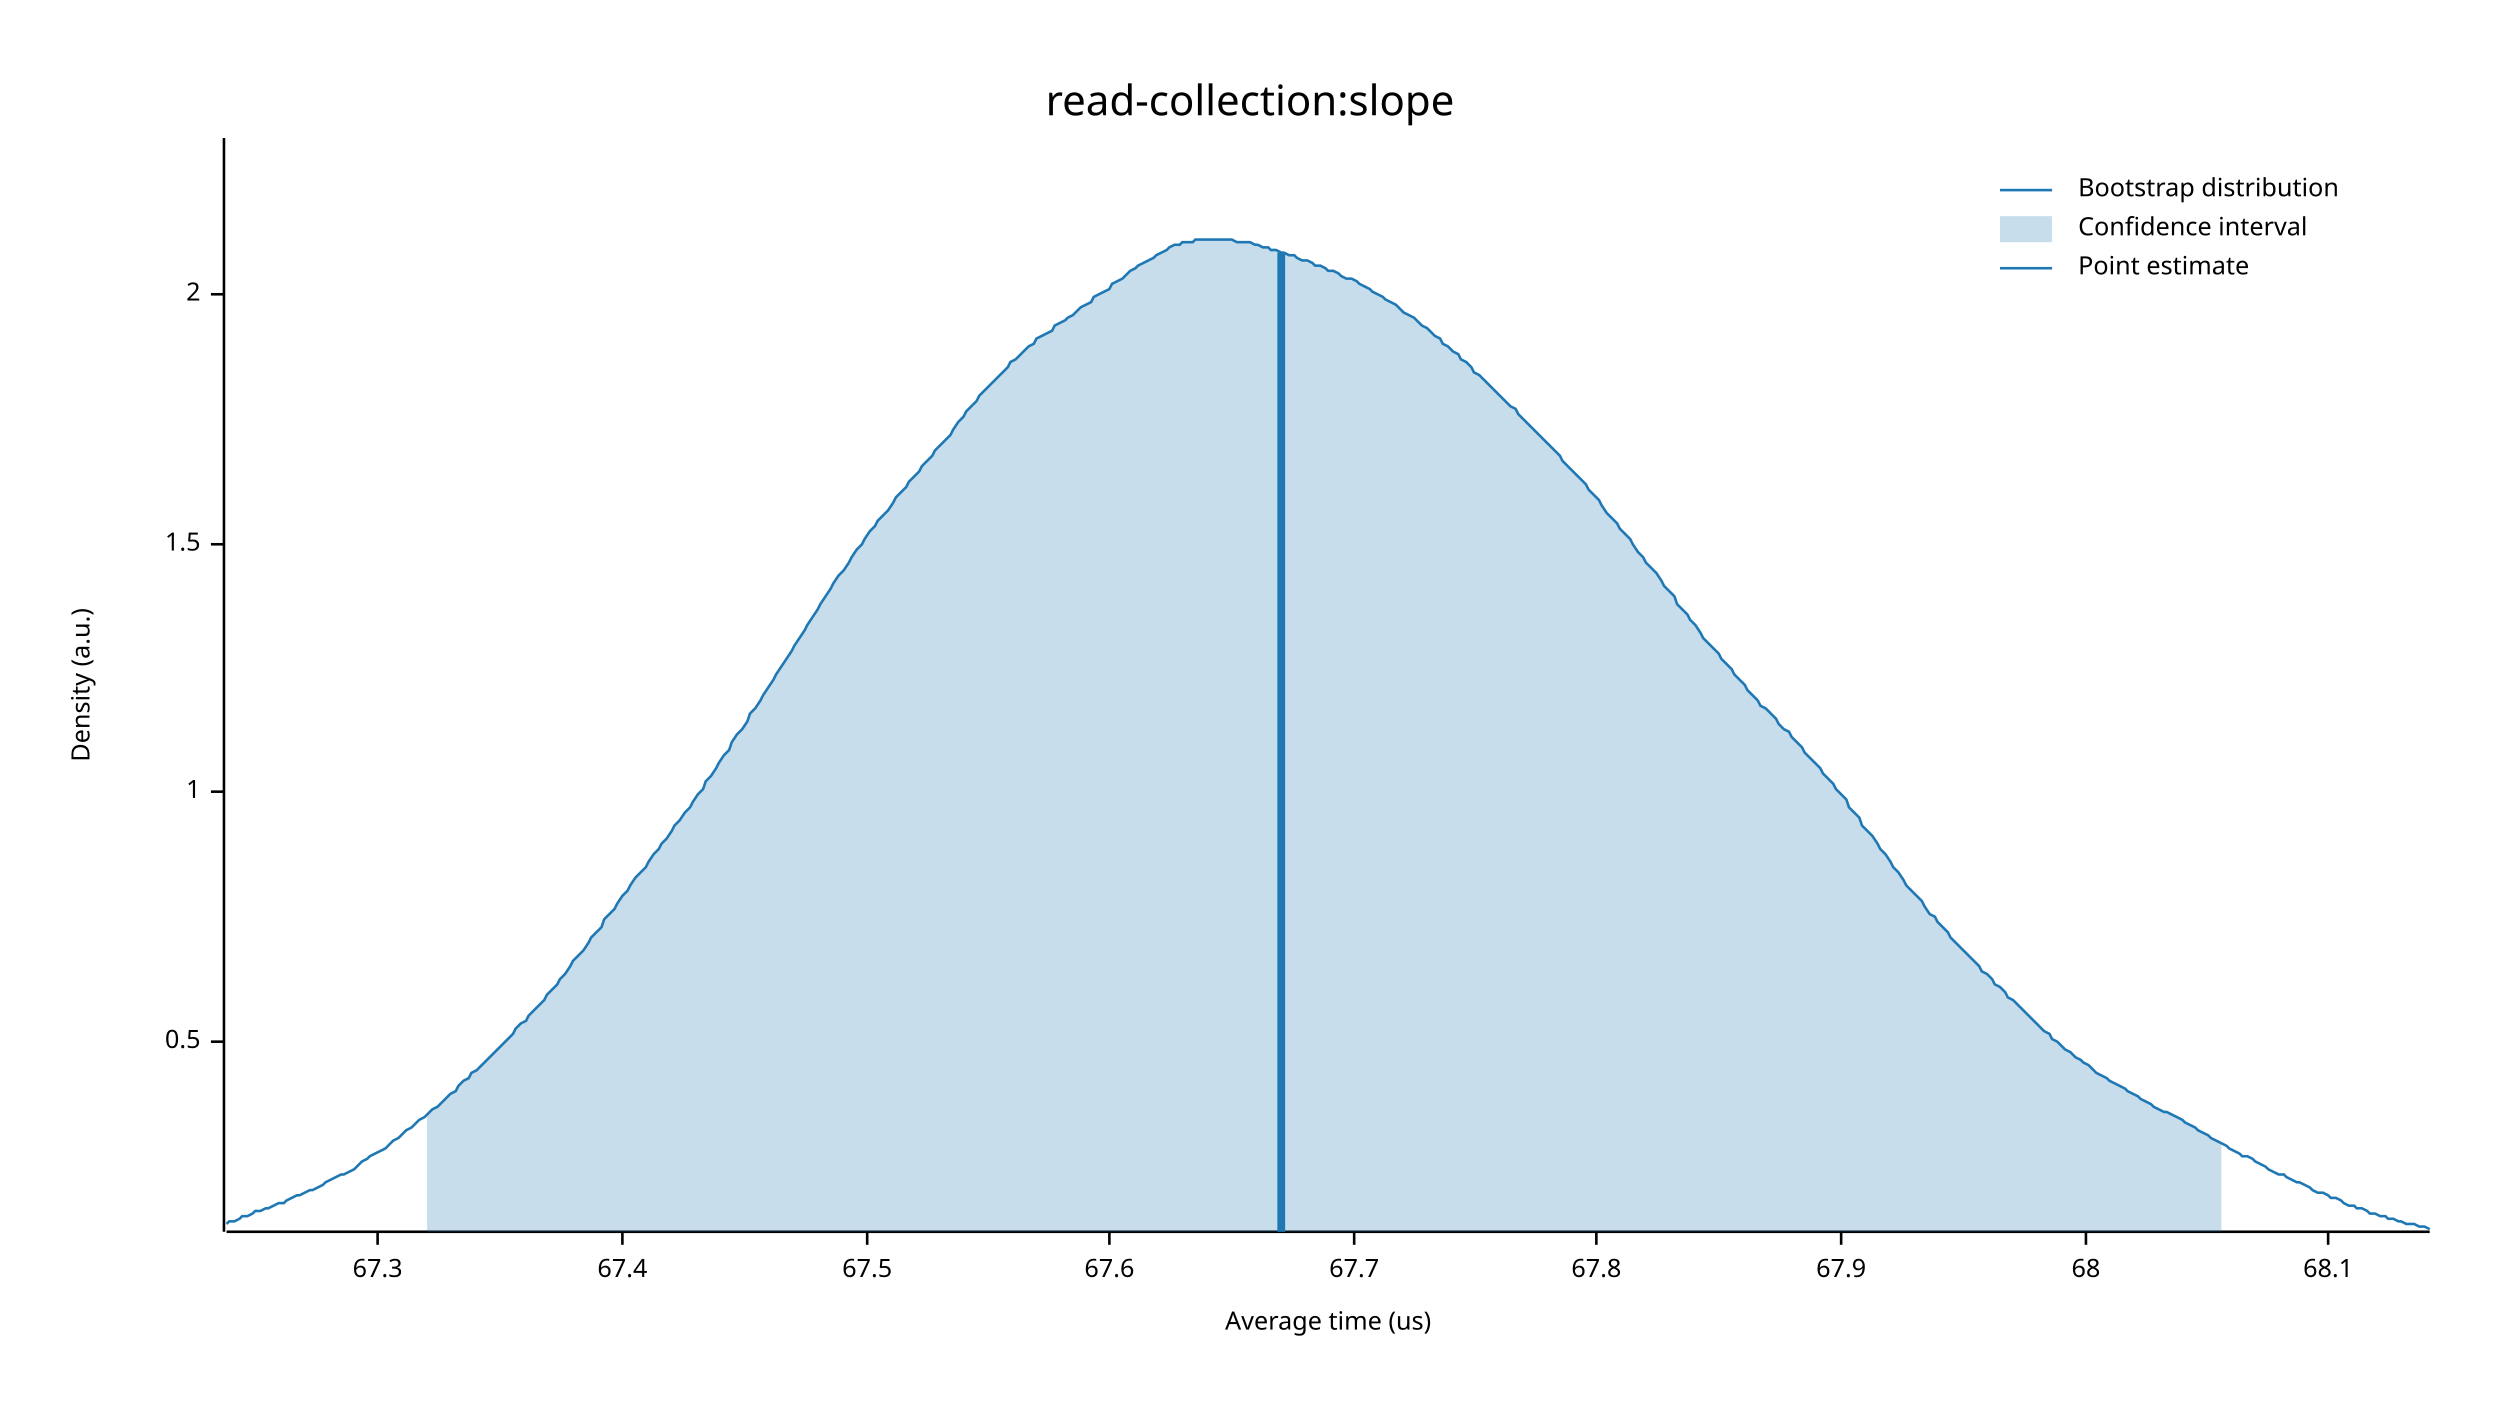
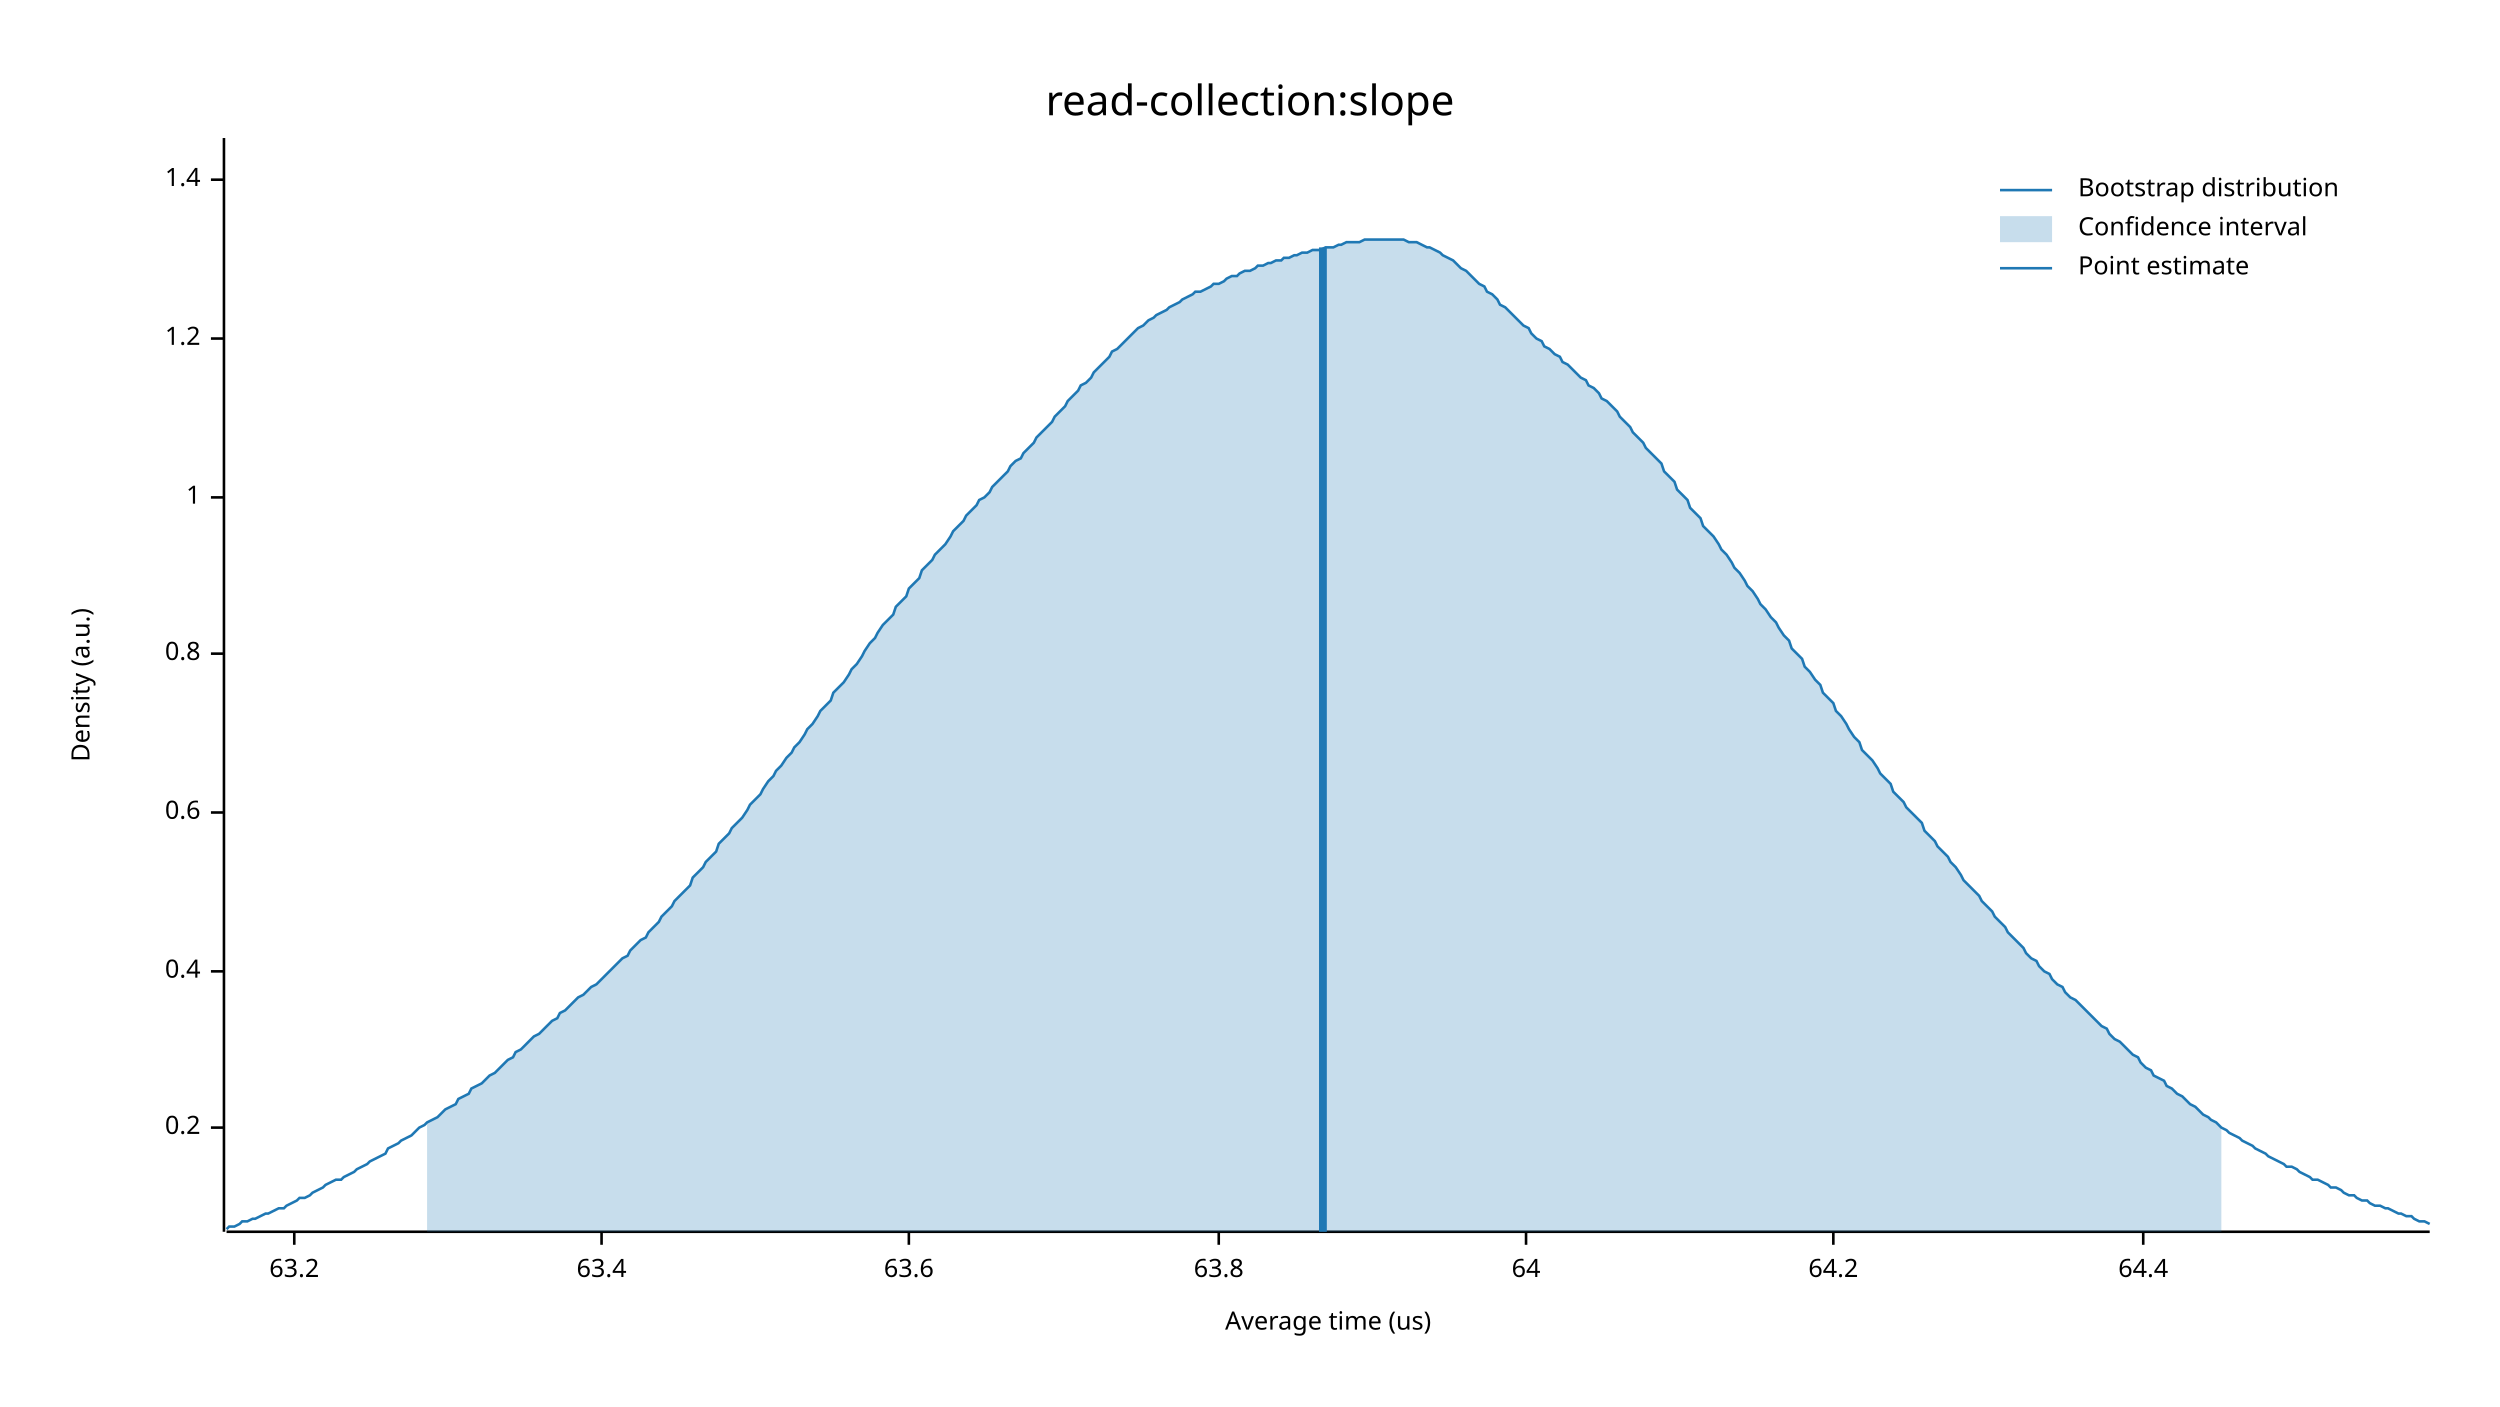
<svg xmlns="http://www.w3.org/2000/svg" width="960" height="540" viewBox="0 0 960 540">
  <text x="480" y="32" dy="0.76em" text-anchor="middle" font-family="sans-serif" font-size="16.129" opacity="1" fill="#000000">
read-collection:slope
</text>
  <text x="27" y="263" dy="0.76em" text-anchor="middle" font-family="sans-serif" font-size="9.677" opacity="1" fill="#000000" transform="rotate(270, 27, 263)">
Density (a.u.)
</text>
  <text x="510" y="513" dy="-0.5ex" text-anchor="middle" font-family="sans-serif" font-size="9.677" opacity="1" fill="#000000">
Average time (us)
</text>
  <polyline fill="none" opacity="1" stroke="#000000" stroke-width="1" points="86,53 86,473 " />
-   <text x="77" y="400" dy="0.5ex" text-anchor="end" font-family="sans-serif" font-size="9.677" opacity="1" fill="#000000">
- 0.5
+   <text x="77" y="433" dy="0.5ex" text-anchor="end" font-family="sans-serif" font-size="9.677" opacity="1" fill="#000000">
+ 0.2
</text>
-   <polyline fill="none" opacity="1" stroke="#000000" stroke-width="1" points="81,400 86,400 " />
-   <text x="77" y="304" dy="0.5ex" text-anchor="end" font-family="sans-serif" font-size="9.677" opacity="1" fill="#000000">
+   <polyline fill="none" opacity="1" stroke="#000000" stroke-width="1" points="81,433 86,433 " />
+   <text x="77" y="373" dy="0.5ex" text-anchor="end" font-family="sans-serif" font-size="9.677" opacity="1" fill="#000000">
+ 0.4
+ </text>
+   <polyline fill="none" opacity="1" stroke="#000000" stroke-width="1" points="81,373 86,373 " />
+   <text x="77" y="312" dy="0.5ex" text-anchor="end" font-family="sans-serif" font-size="9.677" opacity="1" fill="#000000">
+ 0.6
+ </text>
+   <polyline fill="none" opacity="1" stroke="#000000" stroke-width="1" points="81,312 86,312 " />
+   <text x="77" y="251" dy="0.5ex" text-anchor="end" font-family="sans-serif" font-size="9.677" opacity="1" fill="#000000">
+ 0.8
+ </text>
+   <polyline fill="none" opacity="1" stroke="#000000" stroke-width="1" points="81,251 86,251 " />
+   <text x="77" y="191" dy="0.5ex" text-anchor="end" font-family="sans-serif" font-size="9.677" opacity="1" fill="#000000">
1
</text>
-   <polyline fill="none" opacity="1" stroke="#000000" stroke-width="1" points="81,304 86,304 " />
-   <text x="77" y="209" dy="0.5ex" text-anchor="end" font-family="sans-serif" font-size="9.677" opacity="1" fill="#000000">
- 1.5
+   <polyline fill="none" opacity="1" stroke="#000000" stroke-width="1" points="81,191 86,191 " />
+   <text x="77" y="130" dy="0.5ex" text-anchor="end" font-family="sans-serif" font-size="9.677" opacity="1" fill="#000000">
+ 1.2
</text>
-   <polyline fill="none" opacity="1" stroke="#000000" stroke-width="1" points="81,209 86,209 " />
-   <text x="77" y="113" dy="0.5ex" text-anchor="end" font-family="sans-serif" font-size="9.677" opacity="1" fill="#000000">
- 2
+   <polyline fill="none" opacity="1" stroke="#000000" stroke-width="1" points="81,130 86,130 " />
+   <text x="77" y="69" dy="0.5ex" text-anchor="end" font-family="sans-serif" font-size="9.677" opacity="1" fill="#000000">
+ 1.4
</text>
-   <polyline fill="none" opacity="1" stroke="#000000" stroke-width="1" points="81,113 86,113 " />
+   <polyline fill="none" opacity="1" stroke="#000000" stroke-width="1" points="81,69 86,69 " />
  <polyline fill="none" opacity="1" stroke="#000000" stroke-width="1" points="87,473 933,473 " />
-   <text x="145" y="483" dy="0.76em" text-anchor="middle" font-family="sans-serif" font-size="9.677" opacity="1" fill="#000000">
- 67.3
+   <text x="113" y="483" dy="0.76em" text-anchor="middle" font-family="sans-serif" font-size="9.677" opacity="1" fill="#000000">
+ 63.2
</text>
-   <polyline fill="none" opacity="1" stroke="#000000" stroke-width="1" points="145,473 145,478 " />
-   <text x="239" y="483" dy="0.76em" text-anchor="middle" font-family="sans-serif" font-size="9.677" opacity="1" fill="#000000">
- 67.4
+   <polyline fill="none" opacity="1" stroke="#000000" stroke-width="1" points="113,473 113,478 " />
+   <text x="231" y="483" dy="0.76em" text-anchor="middle" font-family="sans-serif" font-size="9.677" opacity="1" fill="#000000">
+ 63.4
</text>
-   <polyline fill="none" opacity="1" stroke="#000000" stroke-width="1" points="239,473 239,478 " />
-   <text x="333" y="483" dy="0.76em" text-anchor="middle" font-family="sans-serif" font-size="9.677" opacity="1" fill="#000000">
- 67.5
+   <polyline fill="none" opacity="1" stroke="#000000" stroke-width="1" points="231,473 231,478 " />
+   <text x="349" y="483" dy="0.76em" text-anchor="middle" font-family="sans-serif" font-size="9.677" opacity="1" fill="#000000">
+ 63.6
</text>
-   <polyline fill="none" opacity="1" stroke="#000000" stroke-width="1" points="333,473 333,478 " />
-   <text x="426" y="483" dy="0.76em" text-anchor="middle" font-family="sans-serif" font-size="9.677" opacity="1" fill="#000000">
- 67.6
+   <polyline fill="none" opacity="1" stroke="#000000" stroke-width="1" points="349,473 349,478 " />
+   <text x="468" y="483" dy="0.76em" text-anchor="middle" font-family="sans-serif" font-size="9.677" opacity="1" fill="#000000">
+ 63.8
</text>
-   <polyline fill="none" opacity="1" stroke="#000000" stroke-width="1" points="426,473 426,478 " />
-   <text x="520" y="483" dy="0.76em" text-anchor="middle" font-family="sans-serif" font-size="9.677" opacity="1" fill="#000000">
- 67.7
+   <polyline fill="none" opacity="1" stroke="#000000" stroke-width="1" points="468,473 468,478 " />
+   <text x="586" y="483" dy="0.76em" text-anchor="middle" font-family="sans-serif" font-size="9.677" opacity="1" fill="#000000">
+ 64
</text>
-   <polyline fill="none" opacity="1" stroke="#000000" stroke-width="1" points="520,473 520,478 " />
-   <text x="613" y="483" dy="0.76em" text-anchor="middle" font-family="sans-serif" font-size="9.677" opacity="1" fill="#000000">
- 67.8
+   <polyline fill="none" opacity="1" stroke="#000000" stroke-width="1" points="586,473 586,478 " />
+   <text x="704" y="483" dy="0.76em" text-anchor="middle" font-family="sans-serif" font-size="9.677" opacity="1" fill="#000000">
+ 64.2
</text>
-   <polyline fill="none" opacity="1" stroke="#000000" stroke-width="1" points="613,473 613,478 " />
-   <text x="707" y="483" dy="0.76em" text-anchor="middle" font-family="sans-serif" font-size="9.677" opacity="1" fill="#000000">
- 67.9
+   <polyline fill="none" opacity="1" stroke="#000000" stroke-width="1" points="704,473 704,478 " />
+   <text x="823" y="483" dy="0.76em" text-anchor="middle" font-family="sans-serif" font-size="9.677" opacity="1" fill="#000000">
+ 64.4
</text>
-   <polyline fill="none" opacity="1" stroke="#000000" stroke-width="1" points="707,473 707,478 " />
-   <text x="801" y="483" dy="0.76em" text-anchor="middle" font-family="sans-serif" font-size="9.677" opacity="1" fill="#000000">
- 68
- </text>
-   <polyline fill="none" opacity="1" stroke="#000000" stroke-width="1" points="801,473 801,478 " />
-   <text x="894" y="483" dy="0.76em" text-anchor="middle" font-family="sans-serif" font-size="9.677" opacity="1" fill="#000000">
- 68.1
- </text>
-   <polyline fill="none" opacity="1" stroke="#000000" stroke-width="1" points="894,473 894,478 " />
-   <polyline fill="none" opacity="1" stroke="#1F78B4" stroke-width="1" points="87,470 88,469 90,469 92,468 93,467 95,467 97,466 98,465 100,465 102,464 103,464 105,463 107,462 109,462 110,461 112,460 114,459 115,459 117,458 119,457 120,457 122,456 124,455 125,454 127,453 129,452 131,451 132,451 134,450 136,449 137,448 139,446 141,445 142,444 144,443 146,442 148,441 149,440 151,438 153,437 154,436 156,434 158,433 159,432 161,430 163,429 164,428 166,426 168,425 170,423 171,422 173,420 175,419 176,417 178,415 180,414 181,412 183,411 185,409 187,407 188,406 190,404 192,402 193,401 195,399 197,397 198,395 200,393 202,392 203,390 205,388 207,386 209,384 210,382 212,380 214,378 215,376 217,374 219,371 220,369 222,367 224,365 226,362 227,360 229,358 231,356 232,353 234,351 236,349 237,347 239,344 241,342 242,340 244,337 246,335 248,333 249,331 251,328 253,326 254,324 256,322 258,319 259,317 261,315 263,312 265,310 266,308 268,305 270,303 271,300 273,298 275,295 276,293 278,290 280,288 281,285 283,282 285,280 287,277 288,274 290,272 292,269 293,267 295,264 297,261 298,259 300,256 302,253 304,250 305,248 307,245 309,242 310,240 312,237 314,234 315,232 317,229 319,226 320,224 322,221 324,219 326,216 327,214 329,211 331,209 332,207 334,204 336,202 337,200 339,198 341,196 343,193 344,191 346,189 348,187 349,185 351,183 353,181 354,179 356,177 358,175 359,173 361,171 363,169 365,167 366,165 368,162 370,160 371,158 373,156 375,154 376,152 378,150 380,148 381,147 383,145 385,143 387,141 388,139 390,138 392,136 393,135 395,133 397,132 398,130 400,129 402,128 404,127 405,125 407,124 409,123 410,122 412,121 414,119 415,118 417,117 419,116 420,114 422,113 424,112 426,111 427,109 429,108 431,107 432,106 434,104 436,103 437,102 439,101 441,100 443,99 444,98 446,97 448,96 449,95 451,94 453,94 454,93 456,93 458,93 459,92 461,92 463,92 465,92 466,92 468,92 470,92 471,92 473,92 475,93 476,93 478,93 480,93 482,94 483,94 485,95 487,95 488,96 490,96 492,97 493,97 495,98 497,98 498,99 500,100 502,100 504,101 505,102 507,102 509,103 510,104 512,104 514,105 515,106 517,107 519,107 521,108 522,109 524,110 526,111 527,112 529,113 531,114 532,115 534,116 536,117 537,118 539,120 541,121 543,122 544,123 546,125 548,126 549,127 551,129 553,130 554,132 556,133 558,135 560,136 561,138 563,139 565,141 566,143 568,144 570,146 571,147 573,149 575,151 576,152 578,154 580,156 582,157 583,159 585,161 587,163 588,164 590,166 592,168 593,169 595,171 597,173 599,175 600,177 602,179 604,181 605,182 607,184 609,186 610,188 612,190 614,192 615,194 617,197 619,199 621,201 622,203 624,205 626,207 627,209 629,212 631,214 632,216 634,218 636,220 638,223 639,225 641,227 643,229 644,232 646,234 648,236 649,238 651,240 653,243 654,245 656,247 658,249 660,251 661,253 663,255 665,257 666,259 668,261 670,263 671,265 673,267 675,269 676,271 678,272 680,274 682,276 683,278 685,280 687,281 688,283 690,285 692,287 693,289 695,291 697,293 699,295 700,297 702,299 704,301 705,303 707,305 709,307 710,310 712,312 714,314 715,317 717,319 719,321 721,324 722,326 724,328 726,331 727,333 729,335 731,338 732,340 734,342 736,344 738,346 739,348 741,351 743,352 744,354 746,356 748,358 749,360 751,362 753,364 754,365 756,367 758,369 760,371 761,373 763,374 765,376 766,378 768,379 770,381 771,383 773,384 775,386 777,388 778,389 780,391 782,393 783,394 785,396 787,397 788,399 790,400 792,402 793,403 795,404 797,406 799,407 800,408 802,409 804,411 805,412 807,413 809,414 810,415 812,416 814,417 816,418 817,419 819,420 821,421 822,422 824,423 826,424 827,425 829,426 831,427 832,427 834,428 836,429 838,430 839,431 841,432 843,433 844,434 846,435 848,436 849,437 851,438 853,439 855,440 856,441 858,442 860,443 861,444 863,444 865,445 866,446 868,447 870,448 871,449 873,450 875,451 877,451 878,452 880,453 882,454 883,454 885,455 887,456 888,457 890,458 892,458 894,459 895,460 897,460 899,461 900,462 902,463 904,463 905,464 907,464 909,465 910,466 912,466 914,467 916,467 917,468 919,468 921,469 922,469 924,470 926,470 927,470 929,471 931,471 933,472 " />
-   <polygon opacity="0.25" fill="#1F78B4" points="164,428 166,426 168,425 170,423 171,422 173,420 175,419 176,417 178,415 180,414 181,412 183,411 185,409 187,407 188,406 190,404 192,402 193,401 195,399 197,397 198,395 200,393 202,392 203,390 205,388 207,386 209,384 210,382 212,380 214,378 215,376 217,374 219,371 220,369 222,367 224,365 226,362 227,360 229,358 231,356 232,353 234,351 236,349 237,347 239,344 241,342 242,340 244,337 246,335 248,333 249,331 251,328 253,326 254,324 256,322 258,319 259,317 261,315 263,312 265,310 266,308 268,305 270,303 271,300 273,298 275,295 276,293 278,290 280,288 281,285 283,282 285,280 287,277 288,274 290,272 292,269 293,267 295,264 297,261 298,259 300,256 302,253 304,250 305,248 307,245 309,242 310,240 312,237 314,234 315,232 317,229 319,226 320,224 322,221 324,219 326,216 327,214 329,211 331,209 332,207 334,204 336,202 337,200 339,198 341,196 343,193 344,191 346,189 348,187 349,185 351,183 353,181 354,179 356,177 358,175 359,173 361,171 363,169 365,167 366,165 368,162 370,160 371,158 373,156 375,154 376,152 378,150 380,148 381,147 383,145 385,143 387,141 388,139 390,138 392,136 393,135 395,133 397,132 398,130 400,129 402,128 404,127 405,125 407,124 409,123 410,122 412,121 414,119 415,118 417,117 419,116 420,114 422,113 424,112 426,111 427,109 429,108 431,107 432,106 434,104 436,103 437,102 439,101 441,100 443,99 444,98 446,97 448,96 449,95 451,94 453,94 454,93 456,93 458,93 459,92 461,92 463,92 465,92 466,92 468,92 470,92 471,92 473,92 475,93 476,93 478,93 480,93 482,94 483,94 485,95 487,95 488,96 490,96 492,97 493,97 495,98 497,98 498,99 500,100 502,100 504,101 505,102 507,102 509,103 510,104 512,104 514,105 515,106 517,107 519,107 521,108 522,109 524,110 526,111 527,112 529,113 531,114 532,115 534,116 536,117 537,118 539,120 541,121 543,122 544,123 546,125 548,126 549,127 551,129 553,130 554,132 556,133 558,135 560,136 561,138 563,139 565,141 566,143 568,144 570,146 571,147 573,149 575,151 576,152 578,154 580,156 582,157 583,159 585,161 587,163 588,164 590,166 592,168 593,169 595,171 597,173 599,175 600,177 602,179 604,181 605,182 607,184 609,186 610,188 612,190 614,192 615,194 617,197 619,199 621,201 622,203 624,205 626,207 627,209 629,212 631,214 632,216 634,218 636,220 638,223 639,225 641,227 643,229 644,232 646,234 648,236 649,238 651,240 653,243 654,245 656,247 658,249 660,251 661,253 663,255 665,257 666,259 668,261 670,263 671,265 673,267 675,269 676,271 678,272 680,274 682,276 683,278 685,280 687,281 688,283 690,285 692,287 693,289 695,291 697,293 699,295 700,297 702,299 704,301 705,303 707,305 709,307 710,310 712,312 714,314 715,317 717,319 719,321 721,324 722,326 724,328 726,331 727,333 729,335 731,338 732,340 734,342 736,344 738,346 739,348 741,351 743,352 744,354 746,356 748,358 749,360 751,362 753,364 754,365 756,367 758,369 760,371 761,373 763,374 765,376 766,378 768,379 770,381 771,383 773,384 775,386 777,388 778,389 780,391 782,393 783,394 785,396 787,397 788,399 790,400 792,402 793,403 795,404 797,406 799,407 800,408 802,409 804,411 805,412 807,413 809,414 810,415 812,416 814,417 816,418 817,419 819,420 821,421 822,422 824,423 826,424 827,425 829,426 831,427 832,427 834,428 836,429 838,430 839,431 841,432 843,433 844,434 846,435 848,436 849,437 851,438 853,439 853,473 164,473 " />
-   <polyline fill="none" opacity="1" stroke="#1F78B4" stroke-width="3" points="492,473 492,97 " />
+   <polyline fill="none" opacity="1" stroke="#000000" stroke-width="1" points="823,473 823,478 " />
+   <polyline fill="none" opacity="1" stroke="#1F78B4" stroke-width="1" points="87,472 88,471 90,471 92,470 93,469 95,469 97,468 98,468 100,467 102,466 103,466 105,465 107,464 109,464 110,463 112,462 114,461 115,460 117,460 119,459 120,458 122,457 124,456 125,455 127,454 129,453 131,453 132,452 134,451 136,450 137,449 139,448 141,447 142,446 144,445 146,444 148,443 149,441 151,440 153,439 154,438 156,437 158,436 159,435 161,433 163,432 164,431 166,430 168,429 170,427 171,426 173,425 175,424 176,422 178,421 180,420 181,418 183,417 185,416 187,414 188,413 190,412 192,410 193,409 195,407 197,406 198,404 200,403 202,401 203,400 205,398 207,397 209,395 210,394 212,392 214,391 215,389 217,388 219,386 220,385 222,383 224,382 226,380 227,379 229,378 231,376 232,375 234,373 236,371 237,370 239,368 241,367 242,365 244,363 246,361 248,360 249,358 251,356 253,354 254,352 256,350 258,348 259,346 261,344 263,342 265,340 266,337 268,335 270,333 271,331 273,329 275,327 276,324 278,322 280,320 281,318 283,316 285,314 287,311 288,309 290,307 292,305 293,303 295,300 297,298 298,296 300,294 302,291 304,289 305,287 307,285 309,282 310,280 312,278 314,275 315,273 317,271 319,269 320,266 322,264 324,262 326,259 327,257 329,255 331,252 332,250 334,247 336,245 337,243 339,240 341,238 343,236 344,233 346,231 348,229 349,226 351,224 353,222 354,219 356,217 358,215 359,213 361,211 363,209 365,206 366,204 368,202 370,200 371,198 373,196 375,194 376,192 378,191 380,189 381,187 383,185 385,183 387,181 388,179 390,177 392,176 393,174 395,172 397,170 398,168 400,166 402,164 404,162 405,160 407,158 409,156 410,154 412,152 414,150 415,148 417,147 419,145 420,143 422,141 424,139 426,137 427,135 429,134 431,132 432,131 434,129 436,127 437,126 439,125 441,123 443,122 444,121 446,120 448,119 449,118 451,117 453,116 454,115 456,114 458,113 459,112 461,112 463,111 465,110 466,109 468,109 470,108 471,107 473,106 475,106 476,105 478,104 480,104 482,103 483,102 485,102 487,101 488,101 490,100 492,100 493,99 495,99 497,98 498,98 500,97 502,97 504,96 505,96 507,96 509,95 510,95 512,95 514,94 515,94 517,93 519,93 521,93 522,93 524,92 526,92 527,92 529,92 531,92 532,92 534,92 536,92 537,92 539,92 541,93 543,93 544,93 546,94 548,95 549,95 551,96 553,97 554,98 556,99 558,100 560,102 561,103 563,104 565,106 566,107 568,109 570,110 571,112 573,113 575,115 576,117 578,118 580,120 582,122 583,123 585,125 587,126 588,128 590,130 592,131 593,133 595,134 597,136 599,137 600,139 602,140 604,142 605,143 607,145 609,146 610,148 612,149 614,151 615,153 617,154 619,156 621,158 622,160 624,162 626,164 627,166 629,168 631,170 632,172 634,174 636,176 638,178 639,181 641,183 643,185 644,188 646,190 648,192 649,195 651,197 653,199 654,202 656,204 658,206 660,209 661,211 663,213 665,216 666,218 668,220 670,223 671,225 673,227 675,230 676,232 678,234 680,237 682,239 683,241 685,244 687,246 688,249 690,251 692,253 693,256 695,258 697,261 699,263 700,266 702,268 704,270 705,273 707,275 709,278 710,280 712,283 714,285 715,288 717,290 719,292 721,295 722,297 724,299 726,301 727,304 729,306 731,308 732,310 734,312 736,314 738,316 739,319 741,321 743,323 744,325 746,327 748,329 749,331 751,333 753,336 754,338 756,340 758,342 760,344 761,346 763,348 765,350 766,352 768,354 770,356 771,358 773,360 775,362 777,364 778,366 780,368 782,369 783,371 785,373 787,374 788,376 790,378 792,379 793,381 795,383 797,384 799,386 800,387 802,389 804,391 805,392 807,394 809,395 810,397 812,399 814,400 816,402 817,403 819,405 821,406 822,408 824,410 826,411 827,413 829,414 831,415 832,417 834,418 836,420 838,421 839,422 841,424 843,425 844,426 846,428 848,429 849,430 851,431 853,433 855,434 856,435 858,436 860,437 861,438 863,439 865,440 866,441 868,442 870,443 871,444 873,445 875,446 877,447 878,448 880,448 882,449 883,450 885,451 887,452 888,453 890,453 892,454 894,455 895,456 897,456 899,457 900,458 902,459 904,459 905,460 907,461 909,461 910,462 912,463 914,463 916,464 917,464 919,465 921,466 922,466 924,467 926,467 927,468 929,469 931,469 933,470 " />
+   <polygon opacity="0.25" fill="#1F78B4" points="164,431 166,430 168,429 170,427 171,426 173,425 175,424 176,422 178,421 180,420 181,418 183,417 185,416 187,414 188,413 190,412 192,410 193,409 195,407 197,406 198,404 200,403 202,401 203,400 205,398 207,397 209,395 210,394 212,392 214,391 215,389 217,388 219,386 220,385 222,383 224,382 226,380 227,379 229,378 231,376 232,375 234,373 236,371 237,370 239,368 241,367 242,365 244,363 246,361 248,360 249,358 251,356 253,354 254,352 256,350 258,348 259,346 261,344 263,342 265,340 266,337 268,335 270,333 271,331 273,329 275,327 276,324 278,322 280,320 281,318 283,316 285,314 287,311 288,309 290,307 292,305 293,303 295,300 297,298 298,296 300,294 302,291 304,289 305,287 307,285 309,282 310,280 312,278 314,275 315,273 317,271 319,269 320,266 322,264 324,262 326,259 327,257 329,255 331,252 332,250 334,247 336,245 337,243 339,240 341,238 343,236 344,233 346,231 348,229 349,226 351,224 353,222 354,219 356,217 358,215 359,213 361,211 363,209 365,206 366,204 368,202 370,200 371,198 373,196 375,194 376,192 378,191 380,189 381,187 383,185 385,183 387,181 388,179 390,177 392,176 393,174 395,172 397,170 398,168 400,166 402,164 404,162 405,160 407,158 409,156 410,154 412,152 414,150 415,148 417,147 419,145 420,143 422,141 424,139 426,137 427,135 429,134 431,132 432,131 434,129 436,127 437,126 439,125 441,123 443,122 444,121 446,120 448,119 449,118 451,117 453,116 454,115 456,114 458,113 459,112 461,112 463,111 465,110 466,109 468,109 470,108 471,107 473,106 475,106 476,105 478,104 480,104 482,103 483,102 485,102 487,101 488,101 490,100 492,100 493,99 495,99 497,98 498,98 500,97 502,97 504,96 505,96 507,96 509,95 510,95 512,95 514,94 515,94 517,93 519,93 521,93 522,93 524,92 526,92 527,92 529,92 531,92 532,92 534,92 536,92 537,92 539,92 541,93 543,93 544,93 546,94 548,95 549,95 551,96 553,97 554,98 556,99 558,100 560,102 561,103 563,104 565,106 566,107 568,109 570,110 571,112 573,113 575,115 576,117 578,118 580,120 582,122 583,123 585,125 587,126 588,128 590,130 592,131 593,133 595,134 597,136 599,137 600,139 602,140 604,142 605,143 607,145 609,146 610,148 612,149 614,151 615,153 617,154 619,156 621,158 622,160 624,162 626,164 627,166 629,168 631,170 632,172 634,174 636,176 638,178 639,181 641,183 643,185 644,188 646,190 648,192 649,195 651,197 653,199 654,202 656,204 658,206 660,209 661,211 663,213 665,216 666,218 668,220 670,223 671,225 673,227 675,230 676,232 678,234 680,237 682,239 683,241 685,244 687,246 688,249 690,251 692,253 693,256 695,258 697,261 699,263 700,266 702,268 704,270 705,273 707,275 709,278 710,280 712,283 714,285 715,288 717,290 719,292 721,295 722,297 724,299 726,301 727,304 729,306 731,308 732,310 734,312 736,314 738,316 739,319 741,321 743,323 744,325 746,327 748,329 749,331 751,333 753,336 754,338 756,340 758,342 760,344 761,346 763,348 765,350 766,352 768,354 770,356 771,358 773,360 775,362 777,364 778,366 780,368 782,369 783,371 785,373 787,374 788,376 790,378 792,379 793,381 795,383 797,384 799,386 800,387 802,389 804,391 805,392 807,394 809,395 810,397 812,399 814,400 816,402 817,403 819,405 821,406 822,408 824,410 826,411 827,413 829,414 831,415 832,417 834,418 836,420 838,421 839,422 841,424 843,425 844,426 846,428 848,429 849,430 851,431 853,433 853,473 164,473 " />
+   <polyline fill="none" opacity="1" stroke="#1F78B4" stroke-width="3" points="508,473 508,95 " />
  <text x="798" y="68" dy="0.76em" text-anchor="start" font-family="sans-serif" font-size="9.677" opacity="1" fill="#000000">
Bootstrap distribution
</text>
  <text x="798" y="83" dy="0.76em" text-anchor="start" font-family="sans-serif" font-size="9.677" opacity="1" fill="#000000">
Confidence interval
</text>
  <text x="798" y="98" dy="0.76em" text-anchor="start" font-family="sans-serif" font-size="9.677" opacity="1" fill="#000000">
Point estimate
</text>
  <polyline fill="none" opacity="1" stroke="#1F78B4" stroke-width="1" points="768,73 788,73 " />
  <rect x="768" y="83" width="20" height="10" opacity="0.25" fill="#1F78B4" stroke="none" />
  <polyline fill="none" opacity="1" stroke="#1F78B4" stroke-width="1" points="768,103 788,103 " />
</svg>
